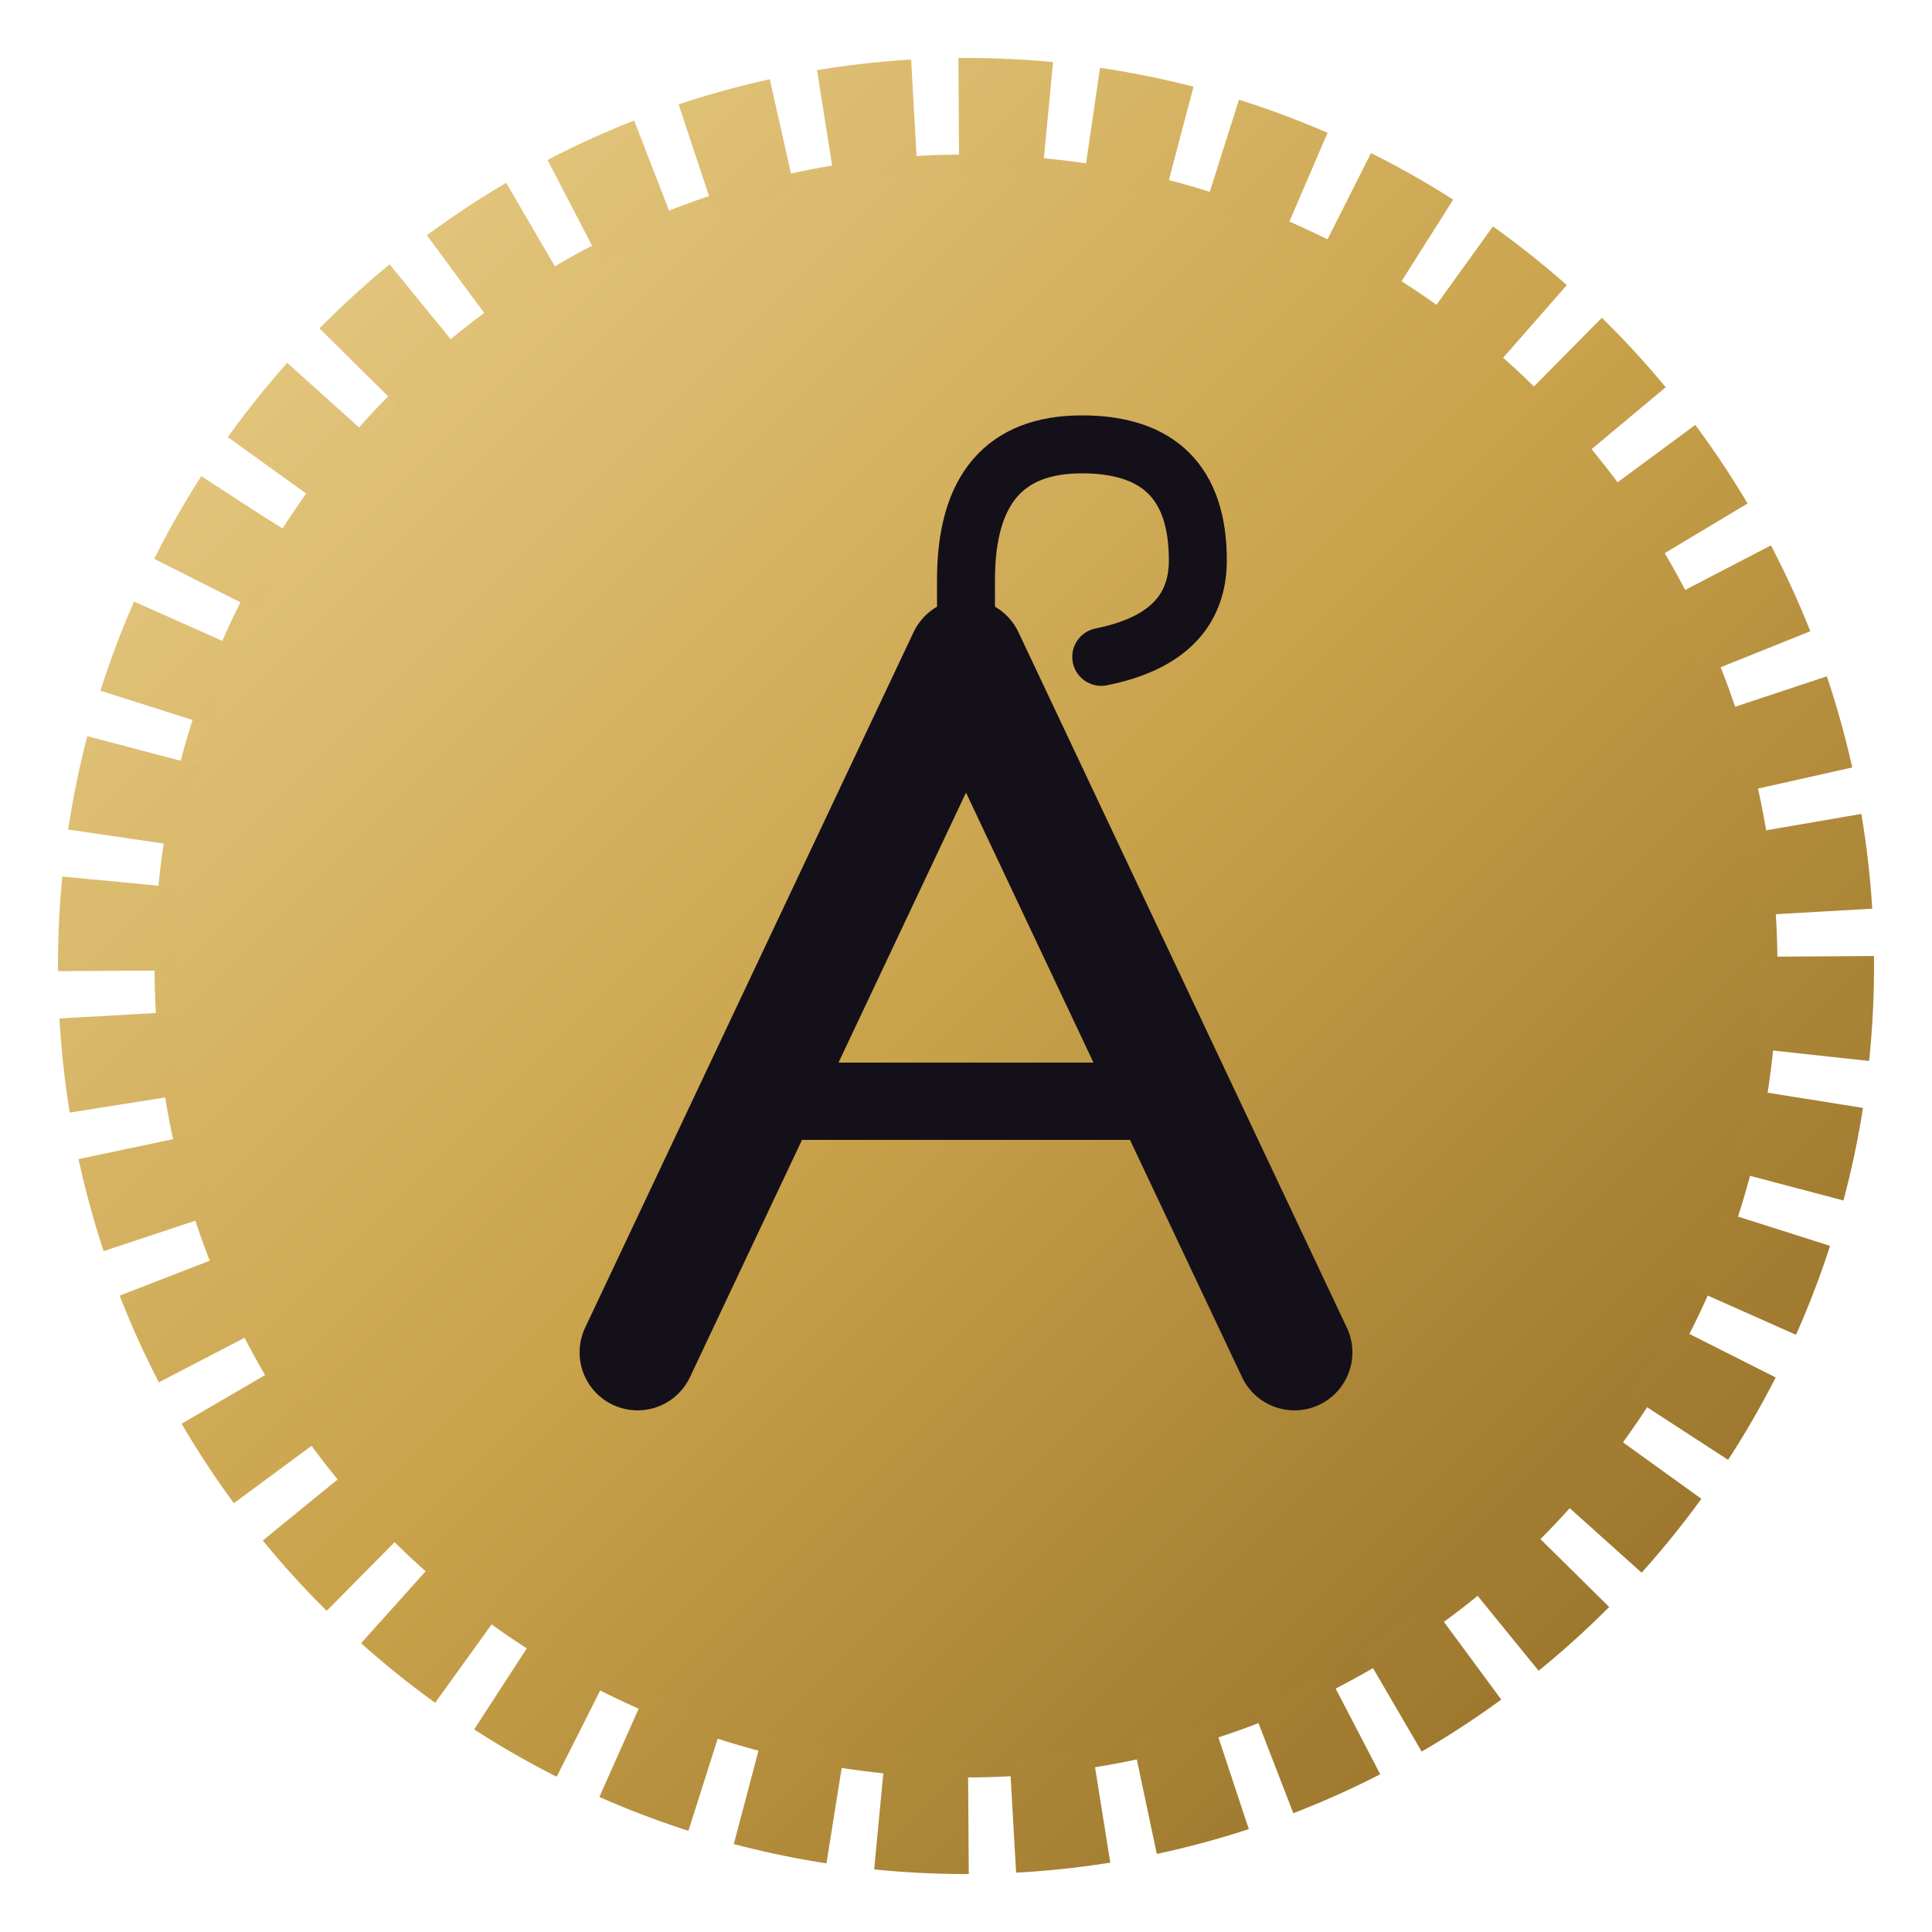
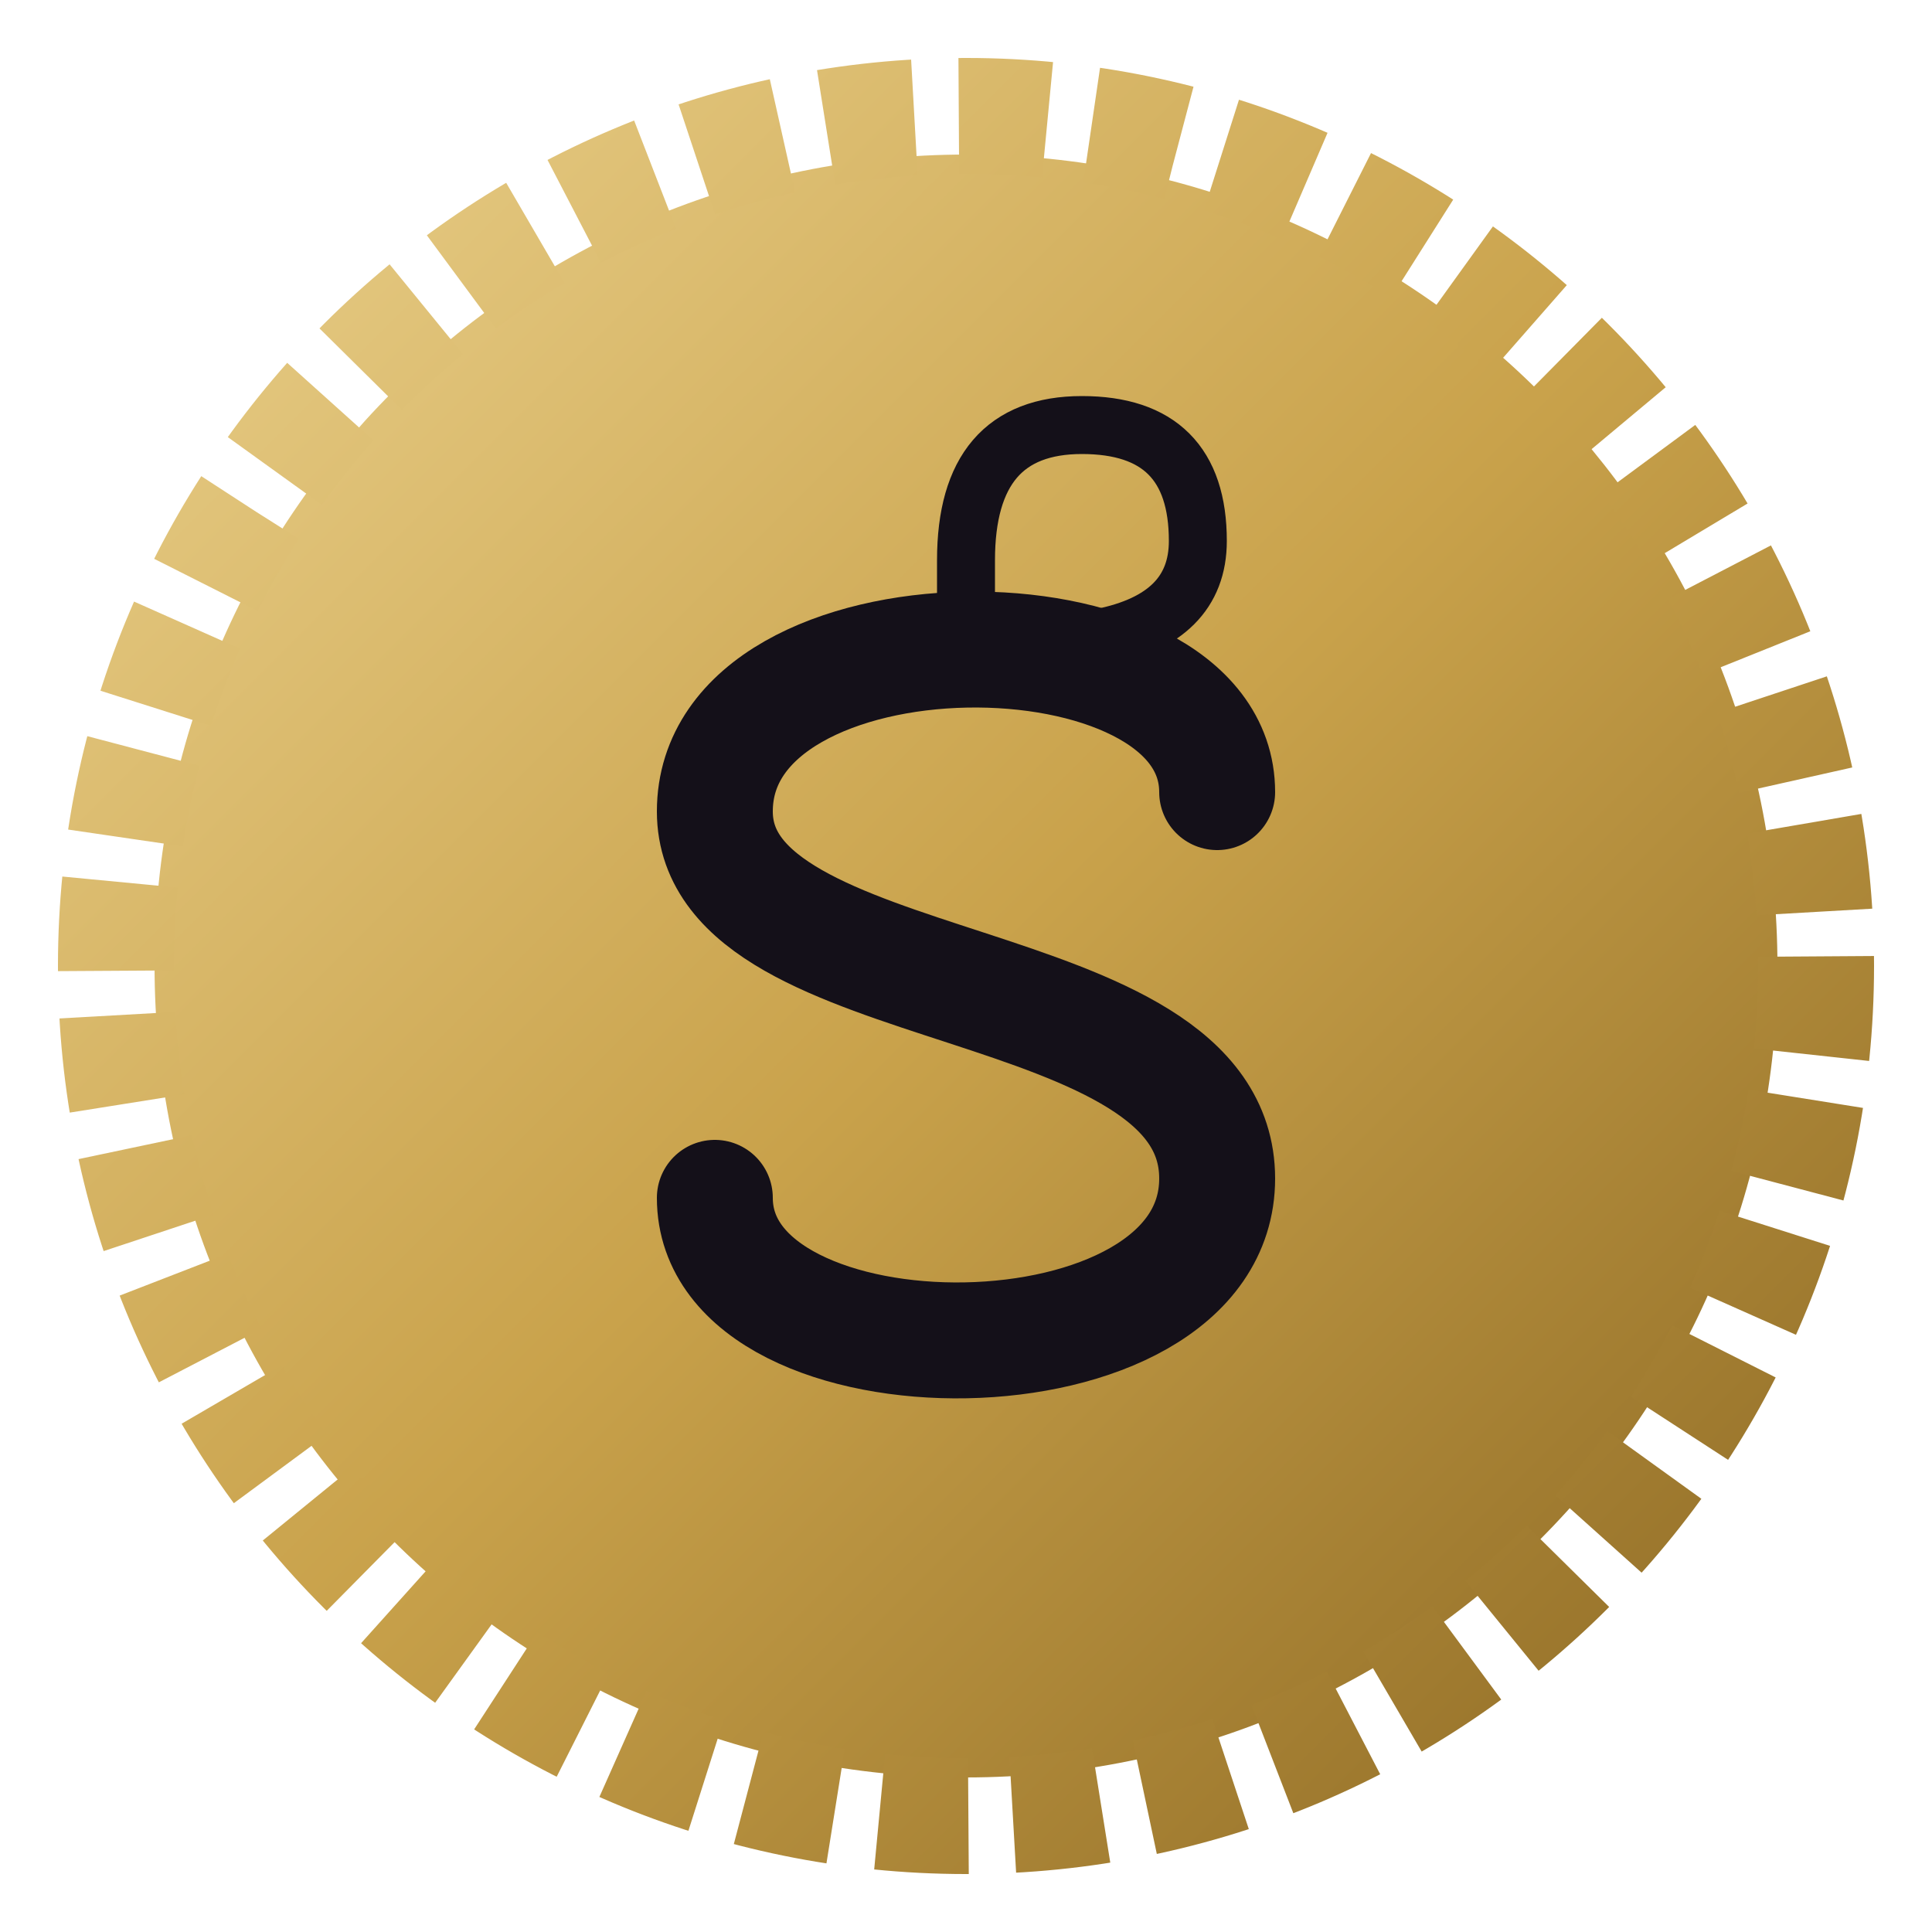
<svg xmlns="http://www.w3.org/2000/svg" viewBox="0 0 100 100">
  <defs>
    <linearGradient id="g" x1="0" y1="0" x2="1" y2="1">
      <stop offset="0" stop-color="#E9CF8A" />
      <stop offset=".5" stop-color="#C9A24B" />
      <stop offset="1" stop-color="#8E6A24" />
    </linearGradient>
  </defs>
  <g transform="translate(50 50)">
    <circle r="42" fill="url(#g)" />
    <circle r="44" fill="none" stroke="url(#g)" stroke-width="6" stroke-dasharray="4.6 2.3" />
    <g fill="none" stroke="#141019" stroke-linecap="round" stroke-linejoin="round">
-       <path d="M-17 20 L0 -16 L17 20" stroke-width="6" />
-       <path d="M-10 7 H10" stroke-width="4" />
-       <path d="M0 -16 V-20 q0 -7 6 -7 q6 0 6 6 q0 4 -5 5" stroke-width="3" />
+       <path d="M13 -9 C13 -19 -13 -19 -13 -8 C-13 2 13 0 13 11 C13 22 -13 22 -13 12" stroke-width="6" />
+       <path d="M0 -16.5 V-21 q0 -7 6 -7 q6 0 6 6 q0 4 -5 5" stroke-width="3" />
    </g>
  </g>
</svg>
